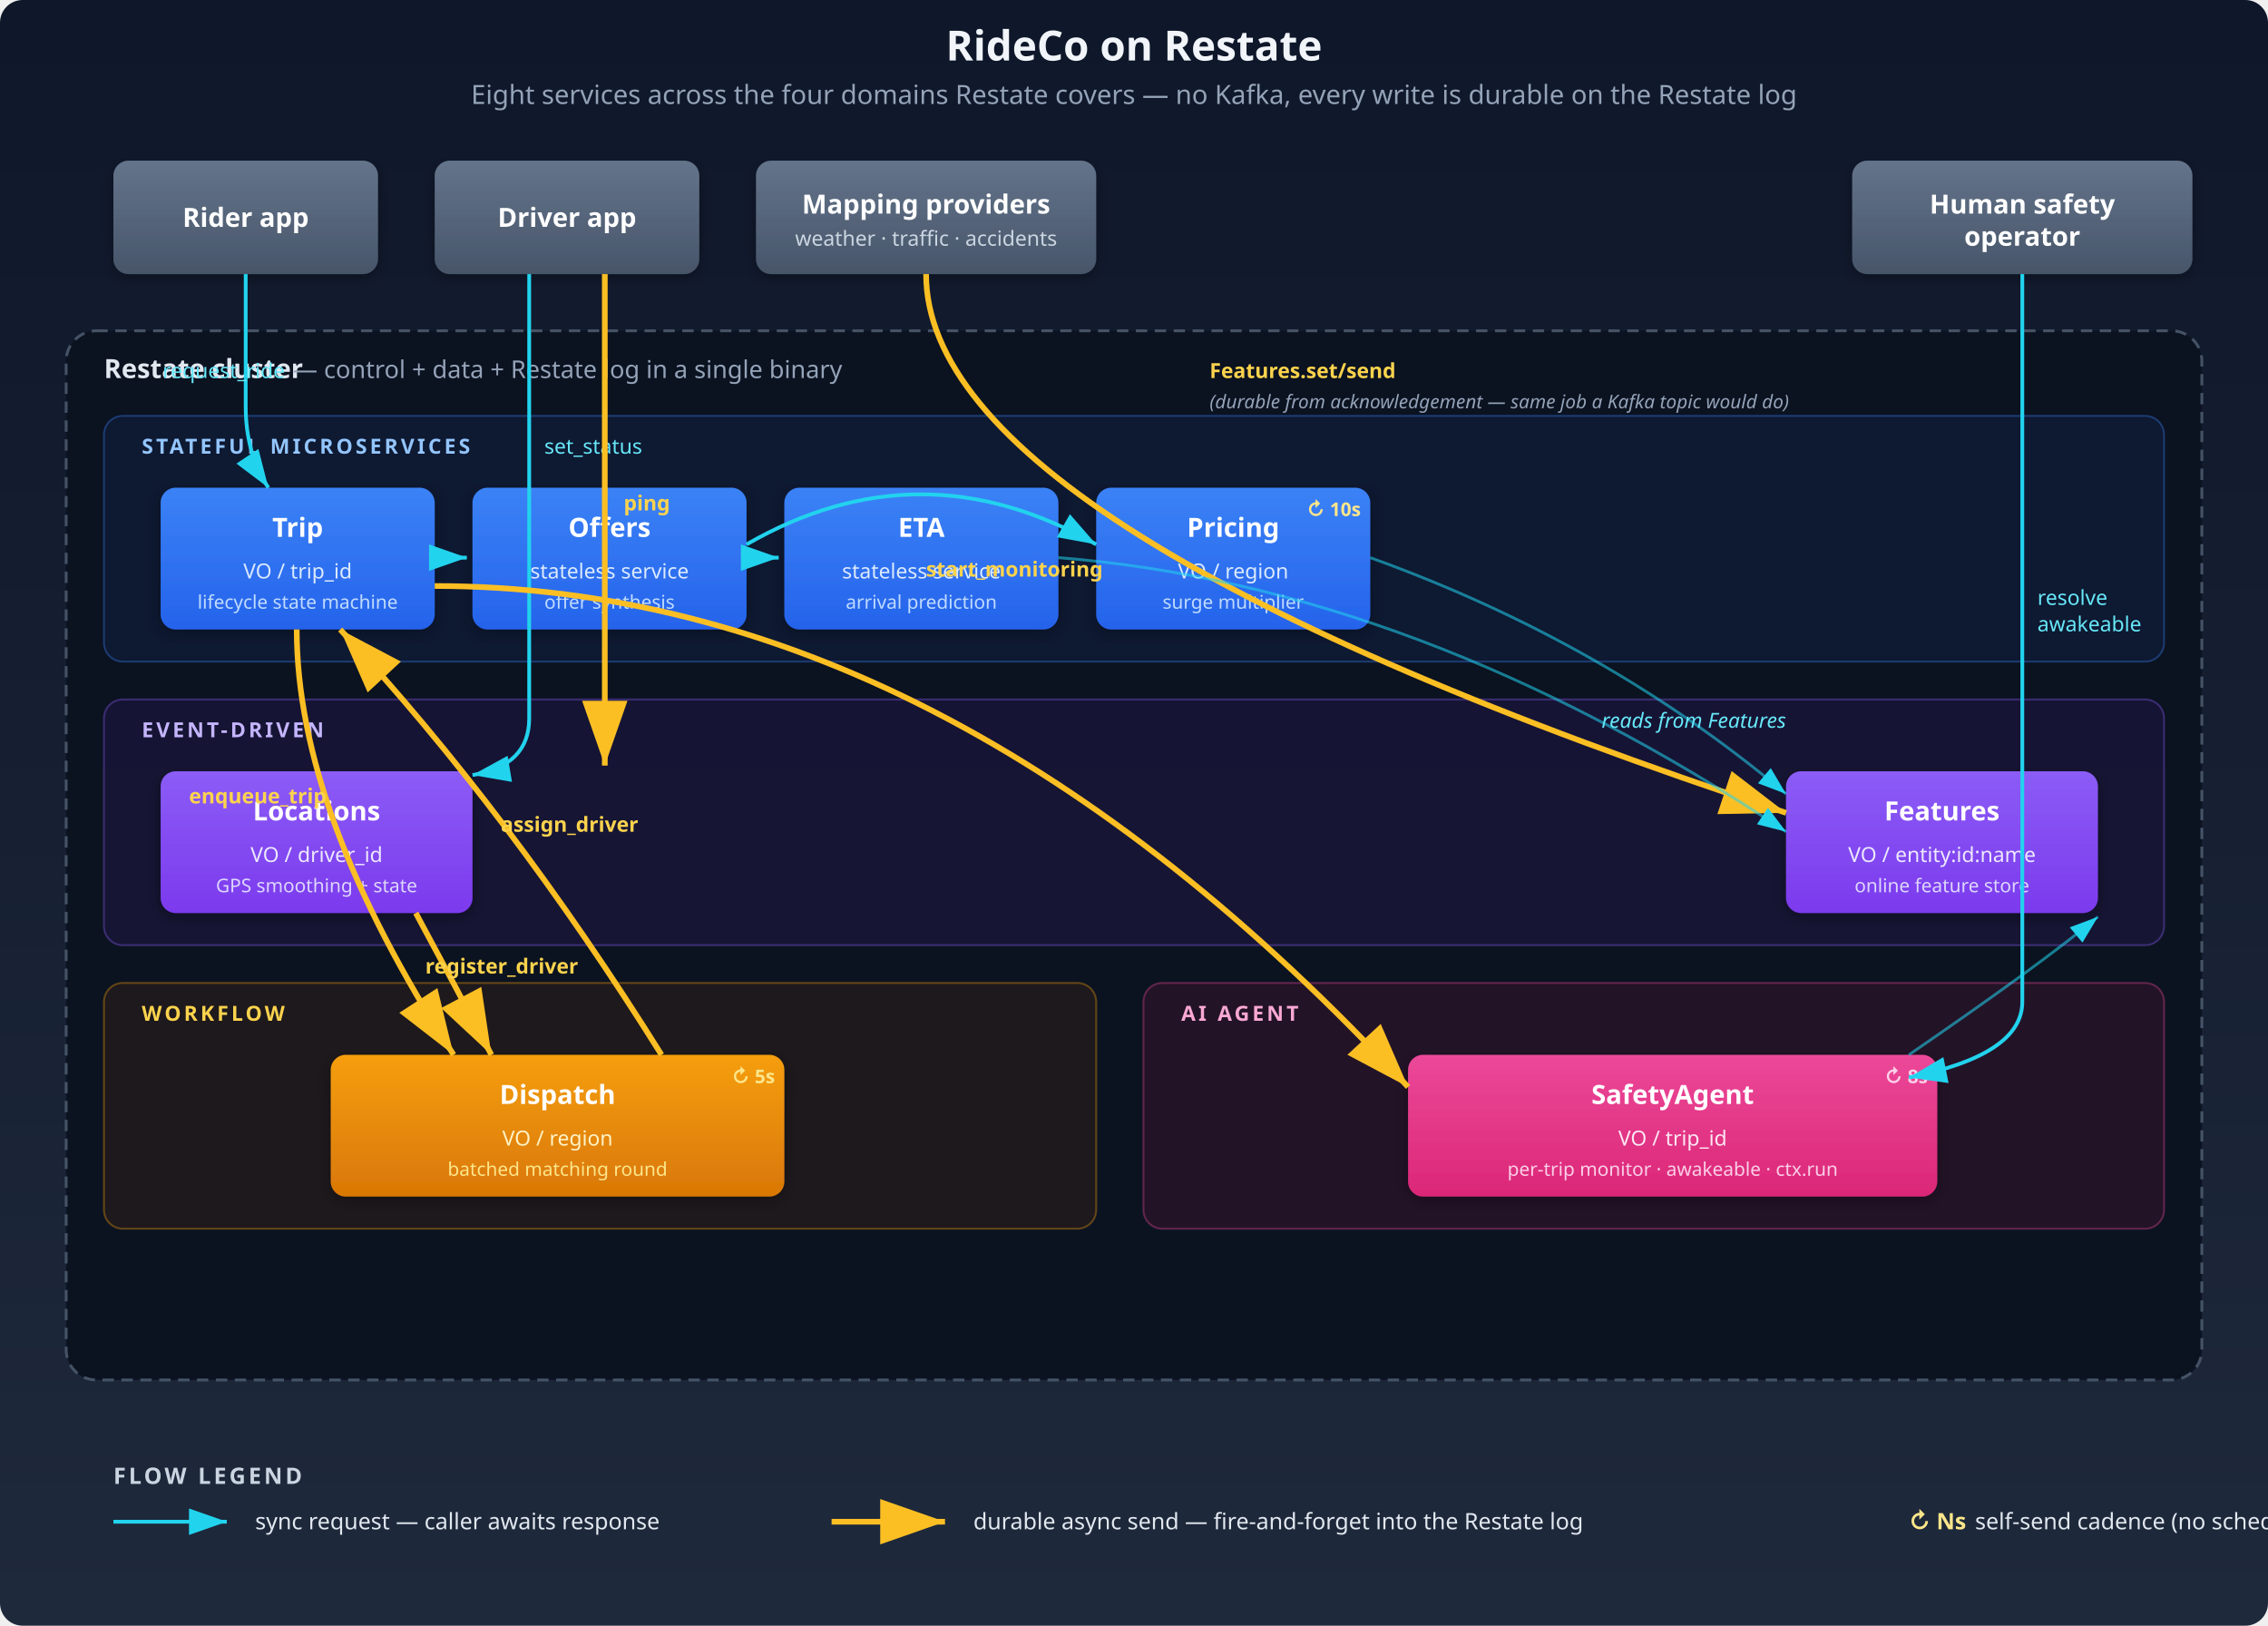
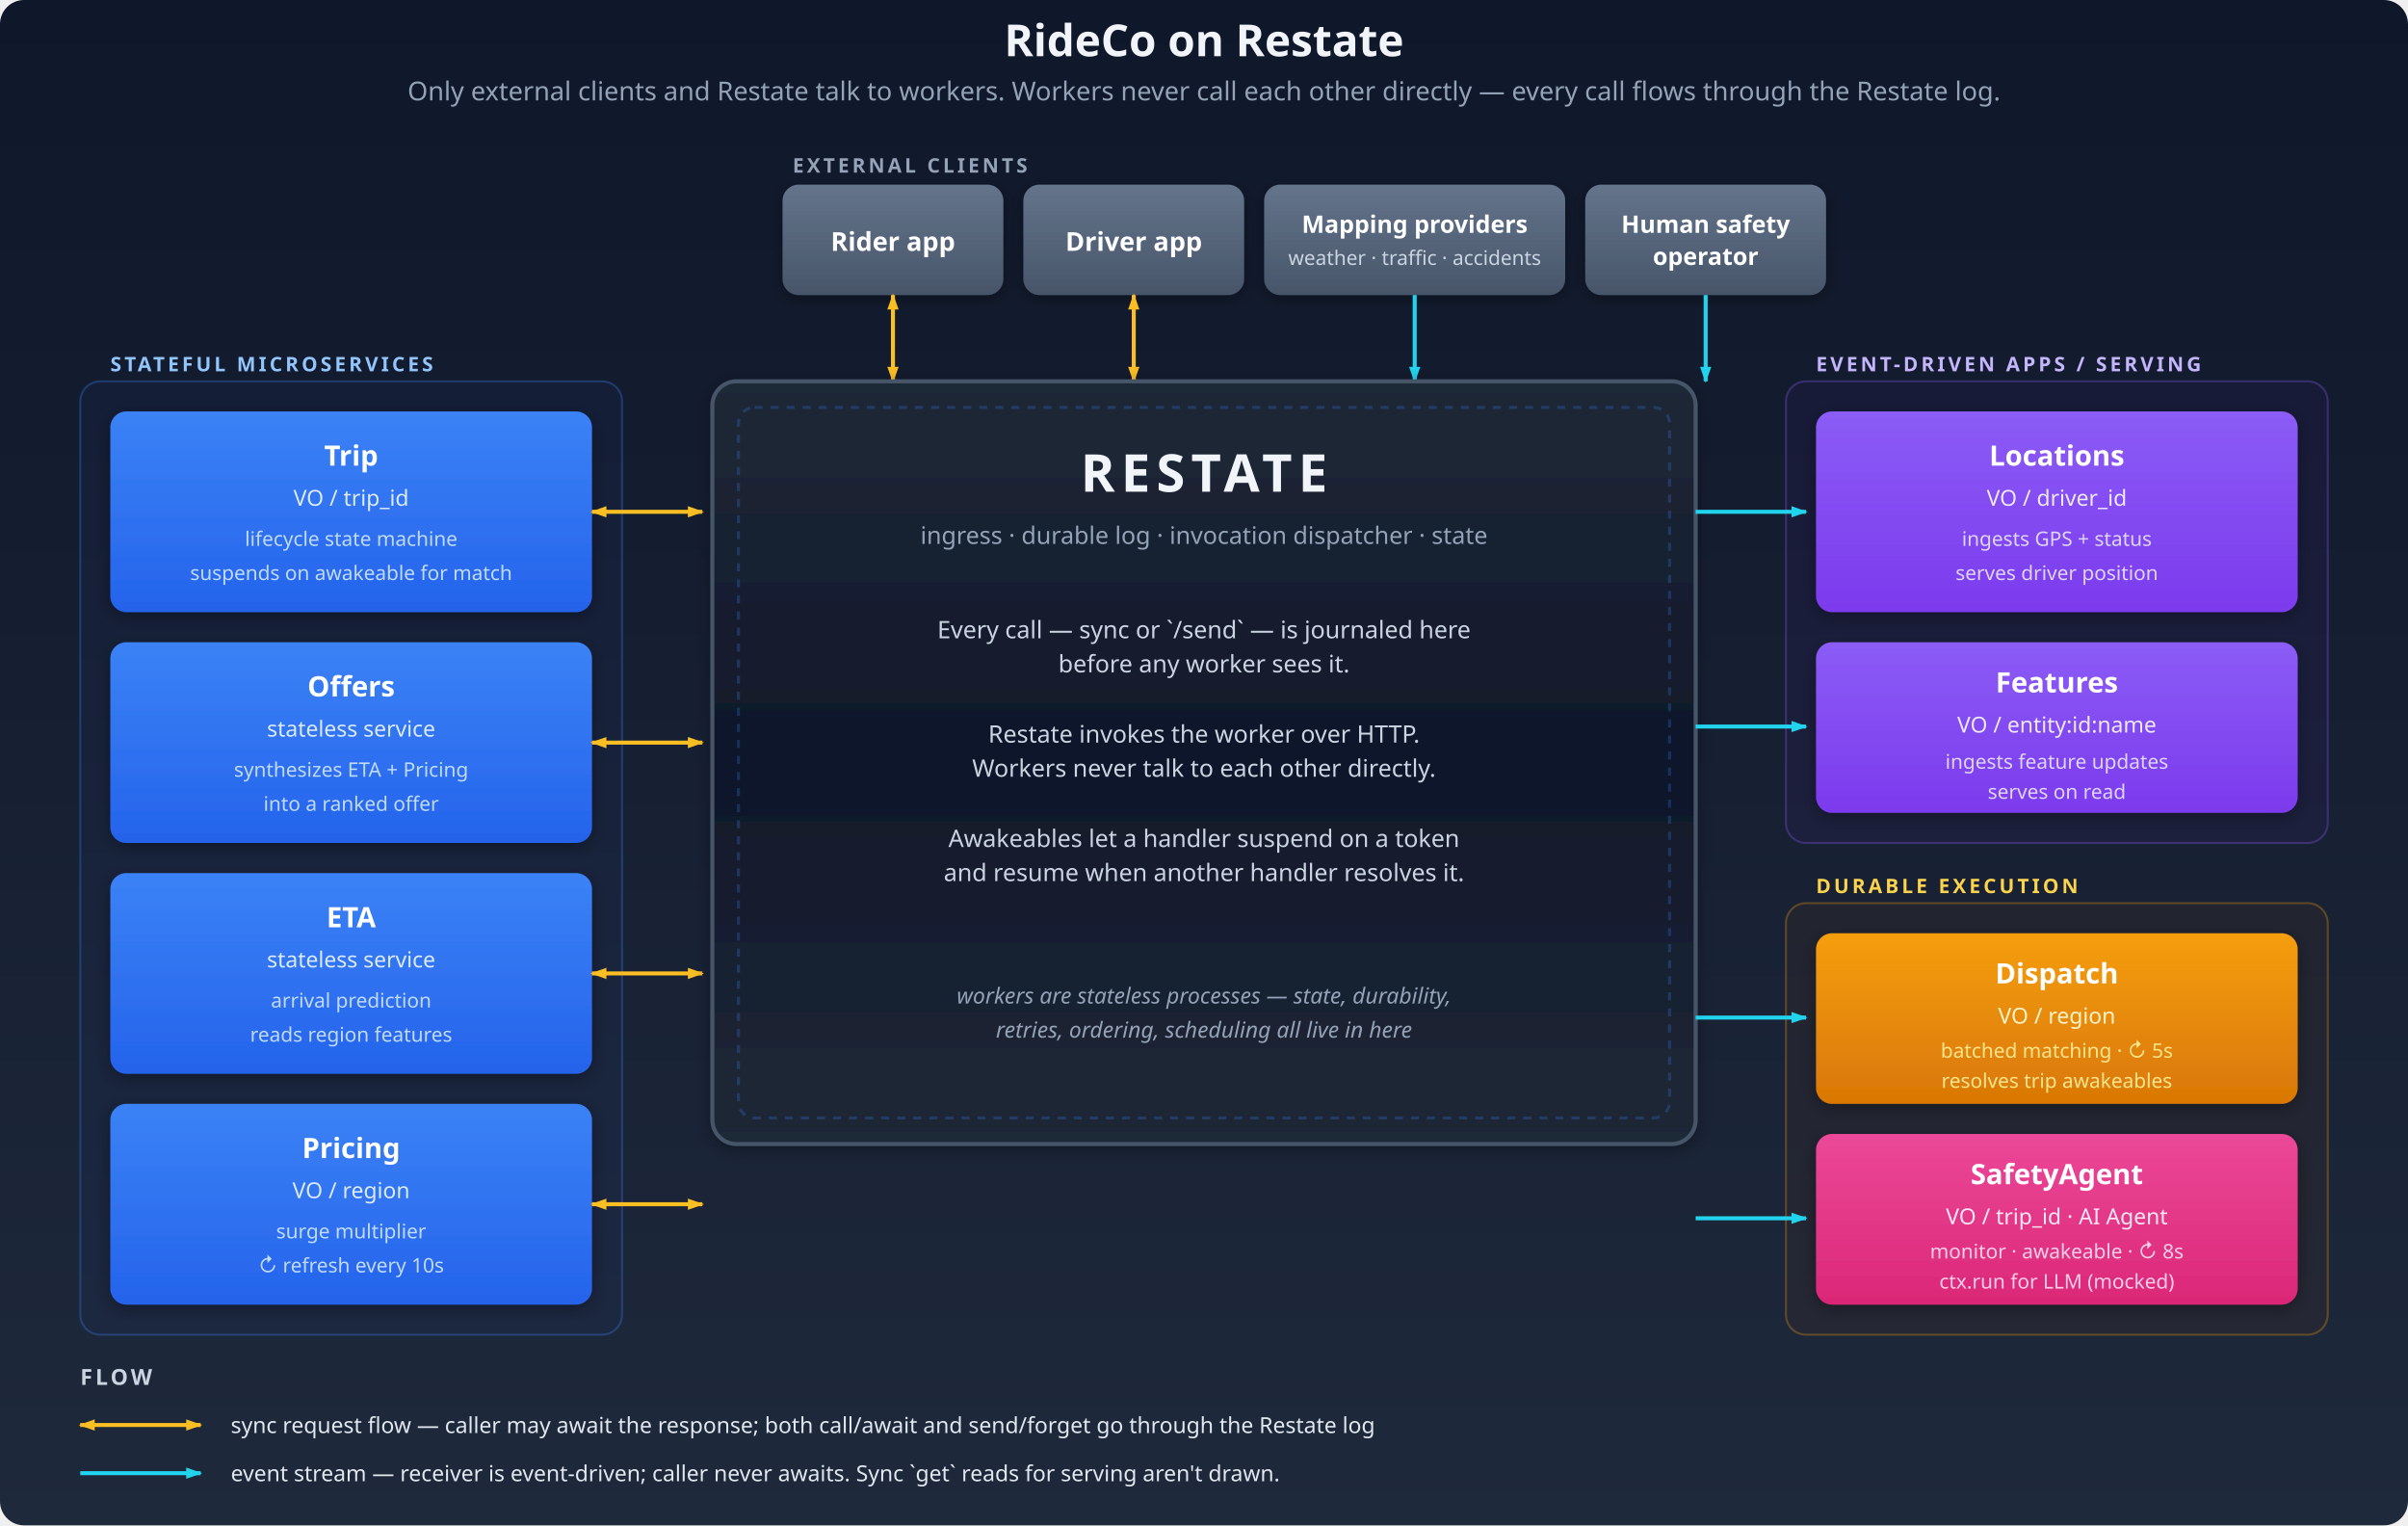
- <svg xmlns="http://www.w3.org/2000/svg" viewBox="0 0 1200 860" font-family="'Segoe UI', system-ui, -apple-system, sans-serif">
+ <svg xmlns="http://www.w3.org/2000/svg" viewBox="0 0 1200 760" font-family="'Segoe UI', system-ui, -apple-system, sans-serif">
  <defs>
    <linearGradient id="bgGrad" x1="0" y1="0" x2="0" y2="1">
      <stop offset="0%" stop-color="#0f172a" />
      <stop offset="100%" stop-color="#1e293b" />
    </linearGradient>
    <linearGradient id="extGrad" x1="0" y1="0" x2="0" y2="1">
      <stop offset="0%" stop-color="#64748b" />
      <stop offset="100%" stop-color="#475569" />
    </linearGradient>
+     <linearGradient id="restateGrad" x1="0" y1="0" x2="0" y2="1">
+       <stop offset="0%" stop-color="#1f2937" />
+       <stop offset="50%" stop-color="#0f172a" />
+       <stop offset="100%" stop-color="#1f2937" />
+     </linearGradient>
    <linearGradient id="smGrad" x1="0" y1="0" x2="0" y2="1">
      <stop offset="0%" stop-color="#3b82f6" />
      <stop offset="100%" stop-color="#2563eb" />
    </linearGradient>
-     <linearGradient id="edGrad" x1="0" y1="0" x2="0" y2="1">
+     <linearGradient id="servGrad" x1="0" y1="0" x2="0" y2="1">
      <stop offset="0%" stop-color="#8b5cf6" />
      <stop offset="100%" stop-color="#7c3aed" />
    </linearGradient>
-     <linearGradient id="wfGrad" x1="0" y1="0" x2="0" y2="1">
+     <linearGradient id="deGrad" x1="0" y1="0" x2="0" y2="1">
      <stop offset="0%" stop-color="#f59e0b" />
      <stop offset="100%" stop-color="#d97706" />
    </linearGradient>
    <linearGradient id="aiGrad" x1="0" y1="0" x2="0" y2="1">
      <stop offset="0%" stop-color="#ec4899" />
      <stop offset="100%" stop-color="#db2777" />
    </linearGradient>
    <filter id="shadow" x="-5%" y="-5%" width="115%" height="115%">
      <feDropShadow dx="0" dy="2" stdDeviation="4" flood-color="#000" flood-opacity="0.35" />
    </filter>
-     <marker id="arrowCyan" viewBox="0 0 10 7" refX="10" refY="3.5" markerWidth="10" markerHeight="7" orient="auto-start-reverse">
+     <marker id="arrow" viewBox="0 0 10 7" refX="9" refY="3.5" markerWidth="8" markerHeight="6" markerUnits="userSpaceOnUse" orient="auto-start-reverse">
+       <polygon points="0 0, 10 3.5, 0 7" fill="#fbbf24" />
+     </marker>
+     <marker id="arrowRev" viewBox="0 0 10 7" refX="1" refY="3.5" markerWidth="8" markerHeight="6" markerUnits="userSpaceOnUse" orient="auto">
+       <polygon points="10 0, 0 3.5, 10 7" fill="#fbbf24" />
+     </marker>
+     <marker id="arrowCyan" viewBox="0 0 10 7" refX="9" refY="3.5" markerWidth="8" markerHeight="6" markerUnits="userSpaceOnUse" orient="auto-start-reverse">
      <polygon points="0 0, 10 3.5, 0 7" fill="#22d3ee" />
    </marker>
-     <marker id="arrowYellow" viewBox="0 0 10 7" refX="10" refY="3.5" markerWidth="12" markerHeight="8" orient="auto-start-reverse">
-       <polygon points="0 0, 10 3.5, 0 7" fill="#fbbf24" />
-     </marker>
-     <marker id="arrowGray" viewBox="0 0 10 7" refX="10" refY="3.5" markerWidth="10" markerHeight="7" orient="auto-start-reverse">
-       <polygon points="0 0, 10 3.5, 0 7" fill="#94a3b8" />
-     </marker>
  </defs>
-   <rect width="1200" height="860" rx="12" fill="url(#bgGrad)" />
-   <text x="600" y="32" text-anchor="middle" fill="#f1f5f9" font-size="22" font-weight="600">RideCo on Restate</text>
-   <text x="600" y="55" text-anchor="middle" fill="#94a3b8" font-size="14">Eight services across the four domains Restate covers — no Kafka, every write is durable on the Restate log</text>
-   <rect x="60" y="85" width="140" height="60" rx="8" fill="url(#extGrad)" filter="url(#shadow)" />
-   <text x="130" y="120" text-anchor="middle" fill="white" font-size="14" font-weight="600">Rider app</text>
-   <rect x="230" y="85" width="140" height="60" rx="8" fill="url(#extGrad)" filter="url(#shadow)" />
-   <text x="300" y="120" text-anchor="middle" fill="white" font-size="14" font-weight="600">Driver app</text>
-   <rect x="400" y="85" width="180" height="60" rx="8" fill="url(#extGrad)" filter="url(#shadow)" />
-   <text x="490" y="113" text-anchor="middle" fill="white" font-size="14" font-weight="600">Mapping providers</text>
-   <text x="490" y="130" text-anchor="middle" fill="#cbd5e1" font-size="11">weather · traffic · accidents</text>
-   <rect x="980" y="85" width="180" height="60" rx="8" fill="url(#extGrad)" filter="url(#shadow)" />
-   <text x="1070" y="113" text-anchor="middle" fill="white" font-size="14" font-weight="600">Human safety</text>
-   <text x="1070" y="130" text-anchor="middle" fill="white" font-size="14" font-weight="600">operator</text>
-   <rect x="35" y="175" width="1130" height="555" rx="16" fill="#0b1220" stroke="#475569" stroke-width="1.5" stroke-dasharray="6,4" opacity="0.95" />
-   <text x="55" y="200" fill="#e2e8f0" font-size="14" font-weight="600">Restate cluster</text>
-   <text x="155" y="200" fill="#94a3b8" font-size="13">— control + data + Restate log in a single binary</text>
-   <rect x="55" y="220" width="1090" height="130" rx="10" fill="#1e3a8a" fill-opacity="0.18" stroke="#3b82f6" stroke-opacity="0.35" stroke-width="1" />
-   <text x="75" y="240" fill="#93c5fd" font-size="11" font-weight="700" letter-spacing="1.5">STATEFUL MICROSERVICES</text>
-   <rect x="85" y="258" width="145" height="75" rx="8" fill="url(#smGrad)" filter="url(#shadow)" />
-   <text x="157.5" y="284" text-anchor="middle" fill="white" font-size="14" font-weight="600">Trip</text>
-   <text x="157.5" y="306" text-anchor="middle" fill="#dbeafe" font-size="11">VO / trip_id</text>
-   <text x="157.5" y="322" text-anchor="middle" fill="#bfdbfe" font-size="10">lifecycle state machine</text>
-   <rect x="250" y="258" width="145" height="75" rx="8" fill="url(#smGrad)" filter="url(#shadow)" />
-   <text x="322.5" y="284" text-anchor="middle" fill="white" font-size="14" font-weight="600">Offers</text>
-   <text x="322.5" y="306" text-anchor="middle" fill="#dbeafe" font-size="11">stateless service</text>
-   <text x="322.5" y="322" text-anchor="middle" fill="#bfdbfe" font-size="10">offer synthesis</text>
-   <rect x="415" y="258" width="145" height="75" rx="8" fill="url(#smGrad)" filter="url(#shadow)" />
-   <text x="487.5" y="284" text-anchor="middle" fill="white" font-size="14" font-weight="600">ETA</text>
-   <text x="487.5" y="306" text-anchor="middle" fill="#dbeafe" font-size="11">stateless service</text>
-   <text x="487.5" y="322" text-anchor="middle" fill="#bfdbfe" font-size="10">arrival prediction</text>
-   <rect x="580" y="258" width="145" height="75" rx="8" fill="url(#smGrad)" filter="url(#shadow)" />
-   <text x="652.5" y="284" text-anchor="middle" fill="white" font-size="14" font-weight="600">Pricing</text>
-   <text x="652.5" y="306" text-anchor="middle" fill="#dbeafe" font-size="11">VO / region</text>
-   <text x="652.5" y="322" text-anchor="middle" fill="#bfdbfe" font-size="10">surge multiplier</text>
-   <text x="720" y="273" text-anchor="end" fill="#fde68a" font-size="10" font-weight="700">↻ 10s</text>
-   <rect x="55" y="370" width="1090" height="130" rx="10" fill="#4c1d95" fill-opacity="0.18" stroke="#8b5cf6" stroke-opacity="0.35" stroke-width="1" />
-   <text x="75" y="390" fill="#c4b5fd" font-size="11" font-weight="700" letter-spacing="1.5">EVENT-DRIVEN</text>
-   <rect x="85" y="408" width="165" height="75" rx="8" fill="url(#edGrad)" filter="url(#shadow)" />
-   <text x="167.5" y="434" text-anchor="middle" fill="white" font-size="14" font-weight="600">Locations</text>
-   <text x="167.5" y="456" text-anchor="middle" fill="#ede9fe" font-size="11">VO / driver_id</text>
-   <text x="167.5" y="472" text-anchor="middle" fill="#ddd6fe" font-size="10">GPS smoothing + state</text>
-   <rect x="945" y="408" width="165" height="75" rx="8" fill="url(#edGrad)" filter="url(#shadow)" />
-   <text x="1027.5" y="434" text-anchor="middle" fill="white" font-size="14" font-weight="600">Features</text>
-   <text x="1027.5" y="456" text-anchor="middle" fill="#ede9fe" font-size="11">VO / entity:id:name</text>
-   <text x="1027.5" y="472" text-anchor="middle" fill="#ddd6fe" font-size="10">online feature store</text>
-   <rect x="55" y="520" width="525" height="130" rx="10" fill="#78350f" fill-opacity="0.18" stroke="#f59e0b" stroke-opacity="0.35" stroke-width="1" />
-   <text x="75" y="540" fill="#fcd34d" font-size="11" font-weight="700" letter-spacing="1.5">WORKFLOW</text>
-   <rect x="175" y="558" width="240" height="75" rx="8" fill="url(#wfGrad)" filter="url(#shadow)" />
-   <text x="295" y="584" text-anchor="middle" fill="white" font-size="14" font-weight="600">Dispatch</text>
-   <text x="295" y="606" text-anchor="middle" fill="#fef3c7" font-size="11">VO / region</text>
-   <text x="295" y="622" text-anchor="middle" fill="#fde68a" font-size="10">batched matching round</text>
-   <text x="410" y="573" text-anchor="end" fill="#fde68a" font-size="10" font-weight="700">↻ 5s</text>
-   <rect x="605" y="520" width="540" height="130" rx="10" fill="#831843" fill-opacity="0.20" stroke="#ec4899" stroke-opacity="0.35" stroke-width="1" />
-   <text x="625" y="540" fill="#f9a8d4" font-size="11" font-weight="700" letter-spacing="1.5">AI AGENT</text>
-   <rect x="745" y="558" width="280" height="75" rx="8" fill="url(#aiGrad)" filter="url(#shadow)" />
-   <text x="885" y="584" text-anchor="middle" fill="white" font-size="14" font-weight="600">SafetyAgent</text>
-   <text x="885" y="606" text-anchor="middle" fill="#fce7f3" font-size="11">VO / trip_id</text>
-   <text x="885" y="622" text-anchor="middle" fill="#fbcfe8" font-size="10">per-trip monitor · awakeable · ctx.run</text>
-   <text x="1020" y="573" text-anchor="end" fill="#fbcfe8" font-size="10" font-weight="700">↻ 8s</text>
-   <path d="M 130 145 L 130 215 Q 130 240 142 258" fill="none" stroke="#22d3ee" stroke-width="2" marker-end="url(#arrowCyan)" />
-   <text x="86" y="200" fill="#67e8f9" font-size="11">request_ride</text>
-   <path d="M 280 145 L 280 380 Q 280 405 250 410" fill="none" stroke="#22d3ee" stroke-width="2" marker-end="url(#arrowCyan)" />
-   <text x="288" y="240" fill="#67e8f9" font-size="11">set_status</text>
-   <path d="M 1070 145 L 1070 530 Q 1070 558 1010 570" fill="none" stroke="#22d3ee" stroke-width="2" marker-end="url(#arrowCyan)" />
-   <text x="1078" y="320" fill="#67e8f9" font-size="11">resolve</text>
-   <text x="1078" y="334" fill="#67e8f9" font-size="11">awakeable</text>
-   <path d="M 320 145 L 320 405" fill="none" stroke="#fbbf24" stroke-width="3" marker-end="url(#arrowYellow)" />
-   <text x="330" y="270" fill="#fcd34d" font-size="11" font-weight="600">ping</text>
-   <path d="M 490 145 Q 490 280 945 430" fill="none" stroke="#fbbf24" stroke-width="3" marker-end="url(#arrowYellow)" />
-   <text x="640" y="200" fill="#fcd34d" font-size="11" font-weight="600">Features.set/send</text>
-   <text x="640" y="216" fill="#94a3b8" font-size="10" font-style="italic">(durable from acknowledgement — same job a Kafka topic would do)</text>
-   <line x1="230" y1="295" x2="247" y2="295" stroke="#22d3ee" stroke-width="2" marker-end="url(#arrowCyan)" />
-   <line x1="395" y1="295" x2="412" y2="295" stroke="#22d3ee" stroke-width="2" marker-end="url(#arrowCyan)" />
-   <path d="M 395 288 Q 487 235 580 288" fill="none" stroke="#22d3ee" stroke-width="2" marker-end="url(#arrowCyan)" />
-   <path d="M 157 333 Q 157 430 240 558" fill="none" stroke="#fbbf24" stroke-width="3" marker-end="url(#arrowYellow)" />
-   <text x="100" y="425" fill="#fcd34d" font-size="11" font-weight="600">enqueue_trip</text>
-   <path d="M 350 558 Q 270 430 180 333" fill="none" stroke="#fbbf24" stroke-width="3" marker-end="url(#arrowYellow)" />
-   <text x="265" y="440" fill="#fcd34d" font-size="11" font-weight="600">assign_driver</text>
-   <path d="M 220 483 Q 240 520 260 558" fill="none" stroke="#fbbf24" stroke-width="3" marker-end="url(#arrowYellow)" />
-   <text x="225" y="515" fill="#fcd34d" font-size="11" font-weight="600">register_driver</text>
-   <path d="M 230 310 Q 500 310 745 575" fill="none" stroke="#fbbf24" stroke-width="3" marker-end="url(#arrowYellow)" />
-   <text x="490" y="305" fill="#fcd34d" font-size="11" font-weight="600">start_monitoring</text>
-   <path d="M 560 295 Q 750 310 945 440" fill="none" stroke="#22d3ee" stroke-width="1.5" stroke-opacity="0.55" marker-end="url(#arrowCyan)" />
-   <path d="M 725 295 Q 850 340 945 420" fill="none" stroke="#22d3ee" stroke-width="1.5" stroke-opacity="0.55" marker-end="url(#arrowCyan)" />
-   <path d="M 1010 558 Q 1080 510 1110 485" fill="none" stroke="#22d3ee" stroke-width="1.5" stroke-opacity="0.55" marker-end="url(#arrowCyan)" />
-   <text x="945" y="385" text-anchor="end" fill="#67e8f9" font-size="11" font-style="italic">reads from Features</text>
-   <g transform="translate(60, 790)">
-     <text x="0" y="-5" fill="#cbd5e1" font-size="12" font-weight="700" letter-spacing="1.5">FLOW LEGEND</text>
-     <line x1="0" y1="15" x2="60" y2="15" stroke="#22d3ee" stroke-width="2" marker-end="url(#arrowCyan)" />
-     <text x="75" y="19" fill="#e2e8f0" font-size="12">sync request — caller awaits response</text>
-     <line x1="380" y1="15" x2="440" y2="15" stroke="#fbbf24" stroke-width="3" marker-end="url(#arrowYellow)" />
-     <text x="455" y="19" fill="#e2e8f0" font-size="12">durable async send — fire-and-forget into the Restate log</text>
-     <text x="950" y="19" fill="#fde68a" font-size="12" font-weight="700">↻ Ns</text>
-     <text x="985" y="19" fill="#e2e8f0" font-size="12">self-send cadence (no scheduler)</text>
+   <rect width="1200" height="760" rx="12" fill="url(#bgGrad)" />
+   <text x="600" y="28" text-anchor="middle" fill="#f1f5f9" font-size="22" font-weight="600">RideCo on Restate</text>
+   <text x="600" y="50" text-anchor="middle" fill="#94a3b8" font-size="13">Only external clients and Restate talk to workers. Workers never call each other directly — every call flows through the Restate log.</text>
+   <text x="395" y="86" fill="#94a3b8" font-size="10" font-weight="700" letter-spacing="1.5">EXTERNAL CLIENTS</text>
+   <rect x="390" y="92" width="110" height="55" rx="8" fill="url(#extGrad)" filter="url(#shadow)" />
+   <text x="445" y="125" text-anchor="middle" fill="white" font-size="13" font-weight="600">Rider app</text>
+   <rect x="510" y="92" width="110" height="55" rx="8" fill="url(#extGrad)" filter="url(#shadow)" />
+   <text x="565" y="125" text-anchor="middle" fill="white" font-size="13" font-weight="600">Driver app</text>
+   <rect x="630" y="92" width="150" height="55" rx="8" fill="url(#extGrad)" filter="url(#shadow)" />
+   <text x="705" y="116" text-anchor="middle" fill="white" font-size="12" font-weight="600">Mapping providers</text>
+   <text x="705" y="132" text-anchor="middle" fill="#cbd5e1" font-size="10">weather · traffic · accidents</text>
+   <rect x="790" y="92" width="120" height="55" rx="8" fill="url(#extGrad)" filter="url(#shadow)" />
+   <text x="850" y="116" text-anchor="middle" fill="white" font-size="12" font-weight="600">Human safety</text>
+   <text x="850" y="132" text-anchor="middle" fill="white" font-size="12" font-weight="600">operator</text>
+   <line x1="445" y1="147" x2="445" y2="190" stroke="#fbbf24" stroke-width="2" marker-end="url(#arrow)" marker-start="url(#arrowRev)" />
+   <line x1="565" y1="147" x2="565" y2="190" stroke="#fbbf24" stroke-width="2" marker-end="url(#arrow)" marker-start="url(#arrowRev)" />
+   <line x1="705" y1="147" x2="705" y2="190" stroke="#22d3ee" stroke-width="2" marker-end="url(#arrowCyan)" />
+   <line x1="850" y1="147" x2="850" y2="190" stroke="#22d3ee" stroke-width="2" marker-end="url(#arrowCyan)" />
+   <text x="55" y="185" fill="#93c5fd" font-size="10" font-weight="700" letter-spacing="1.5">STATEFUL MICROSERVICES</text>
+   <rect x="40" y="190" width="270" height="475" rx="10" fill="#1e3a8a" fill-opacity="0.10" stroke="#3b82f6" stroke-opacity="0.30" stroke-width="1" />
+   <rect x="55" y="205" width="240" height="100" rx="8" fill="url(#smGrad)" filter="url(#shadow)" />
+   <text x="175" y="232" text-anchor="middle" fill="white" font-size="14" font-weight="600">Trip</text>
+   <text x="175" y="252" text-anchor="middle" fill="#dbeafe" font-size="11">VO / trip_id</text>
+   <text x="175" y="272" text-anchor="middle" fill="#bfdbfe" font-size="10">lifecycle state machine</text>
+   <text x="175" y="289" text-anchor="middle" fill="#bfdbfe" font-size="10">suspends on awakeable for match</text>
+   <rect x="55" y="320" width="240" height="100" rx="8" fill="url(#smGrad)" filter="url(#shadow)" />
+   <text x="175" y="347" text-anchor="middle" fill="white" font-size="14" font-weight="600">Offers</text>
+   <text x="175" y="367" text-anchor="middle" fill="#dbeafe" font-size="11">stateless service</text>
+   <text x="175" y="387" text-anchor="middle" fill="#bfdbfe" font-size="10">synthesizes ETA + Pricing</text>
+   <text x="175" y="404" text-anchor="middle" fill="#bfdbfe" font-size="10">into a ranked offer</text>
+   <rect x="55" y="435" width="240" height="100" rx="8" fill="url(#smGrad)" filter="url(#shadow)" />
+   <text x="175" y="462" text-anchor="middle" fill="white" font-size="14" font-weight="600">ETA</text>
+   <text x="175" y="482" text-anchor="middle" fill="#dbeafe" font-size="11">stateless service</text>
+   <text x="175" y="502" text-anchor="middle" fill="#bfdbfe" font-size="10">arrival prediction</text>
+   <text x="175" y="519" text-anchor="middle" fill="#bfdbfe" font-size="10">reads region features</text>
+   <rect x="55" y="550" width="240" height="100" rx="8" fill="url(#smGrad)" filter="url(#shadow)" />
+   <text x="175" y="577" text-anchor="middle" fill="white" font-size="14" font-weight="600">Pricing</text>
+   <text x="175" y="597" text-anchor="middle" fill="#dbeafe" font-size="11">VO / region</text>
+   <text x="175" y="617" text-anchor="middle" fill="#bfdbfe" font-size="10">surge multiplier</text>
+   <text x="175" y="634" text-anchor="middle" fill="#bfdbfe" font-size="10">↻ refresh every 10s</text>
+   <line x1="295" y1="255" x2="350" y2="255" stroke="#fbbf24" stroke-width="2" marker-end="url(#arrow)" marker-start="url(#arrowRev)" />
+   <line x1="295" y1="370" x2="350" y2="370" stroke="#fbbf24" stroke-width="2" marker-end="url(#arrow)" marker-start="url(#arrowRev)" />
+   <line x1="295" y1="485" x2="350" y2="485" stroke="#fbbf24" stroke-width="2" marker-end="url(#arrow)" marker-start="url(#arrowRev)" />
+   <line x1="295" y1="600" x2="350" y2="600" stroke="#fbbf24" stroke-width="2" marker-end="url(#arrow)" marker-start="url(#arrowRev)" />
+   <rect x="355" y="190" width="490" height="380" rx="12" fill="url(#restateGrad)" stroke="#475569" stroke-width="2" filter="url(#shadow)" />
+   <rect x="368" y="203" width="464" height="354" rx="8" fill="none" stroke="#3b82f6" stroke-opacity="0.25" stroke-width="1.5" stroke-dasharray="4,4" />
+   <text x="600" y="245" text-anchor="middle" fill="#f1f5f9" font-size="26" font-weight="700" letter-spacing="3">RESTATE</text>
+   <text x="600" y="271" text-anchor="middle" fill="#94a3b8" font-size="12">ingress · durable log · invocation dispatcher · state</text>
+   <text x="600" y="318" text-anchor="middle" fill="#cbd5e1" font-size="12">Every call — sync or `/send` — is journaled here</text>
+   <text x="600" y="335" text-anchor="middle" fill="#cbd5e1" font-size="12">before any worker sees it.</text>
+   <text x="600" y="370" text-anchor="middle" fill="#cbd5e1" font-size="12">Restate invokes the worker over HTTP.</text>
+   <text x="600" y="387" text-anchor="middle" fill="#cbd5e1" font-size="12">Workers never talk to each other directly.</text>
+   <text x="600" y="422" text-anchor="middle" fill="#cbd5e1" font-size="12">Awakeables let a handler suspend on a token</text>
+   <text x="600" y="439" text-anchor="middle" fill="#cbd5e1" font-size="12">and resume when another handler resolves it.</text>
+   <text x="600" y="500" text-anchor="middle" fill="#94a3b8" font-size="11" font-style="italic">workers are stateless processes — state, durability,</text>
+   <text x="600" y="517" text-anchor="middle" fill="#94a3b8" font-size="11" font-style="italic">retries, ordering, scheduling all live in here</text>
+   <text x="905" y="185" fill="#c4b5fd" font-size="10" font-weight="700" letter-spacing="1.5">EVENT-DRIVEN APPS / SERVING</text>
+   <rect x="890" y="190" width="270" height="230" rx="10" fill="#4c1d95" fill-opacity="0.10" stroke="#8b5cf6" stroke-opacity="0.30" stroke-width="1" />
+   <rect x="905" y="205" width="240" height="100" rx="8" fill="url(#servGrad)" filter="url(#shadow)" />
+   <text x="1025" y="232" text-anchor="middle" fill="white" font-size="14" font-weight="600">Locations</text>
+   <text x="1025" y="252" text-anchor="middle" fill="#ede9fe" font-size="11">VO / driver_id</text>
+   <text x="1025" y="272" text-anchor="middle" fill="#ddd6fe" font-size="10">ingests GPS + status</text>
+   <text x="1025" y="289" text-anchor="middle" fill="#ddd6fe" font-size="10">serves driver position</text>
+   <rect x="905" y="320" width="240" height="85" rx="8" fill="url(#servGrad)" filter="url(#shadow)" />
+   <text x="1025" y="345" text-anchor="middle" fill="white" font-size="14" font-weight="600">Features</text>
+   <text x="1025" y="365" text-anchor="middle" fill="#ede9fe" font-size="11">VO / entity:id:name</text>
+   <text x="1025" y="383" text-anchor="middle" fill="#ddd6fe" font-size="10">ingests feature updates</text>
+   <text x="1025" y="398" text-anchor="middle" fill="#ddd6fe" font-size="10">serves on read</text>
+   <text x="905" y="445" fill="#fcd34d" font-size="10" font-weight="700" letter-spacing="1.5">DURABLE EXECUTION</text>
+   <rect x="890" y="450" width="270" height="215" rx="10" fill="#78350f" fill-opacity="0.10" stroke="#f59e0b" stroke-opacity="0.30" stroke-width="1" />
+   <rect x="905" y="465" width="240" height="85" rx="8" fill="url(#deGrad)" filter="url(#shadow)" />
+   <text x="1025" y="490" text-anchor="middle" fill="white" font-size="14" font-weight="600">Dispatch</text>
+   <text x="1025" y="510" text-anchor="middle" fill="#fef3c7" font-size="11">VO / region</text>
+   <text x="1025" y="527" text-anchor="middle" fill="#fde68a" font-size="10">batched matching · ↻ 5s</text>
+   <text x="1025" y="542" text-anchor="middle" fill="#fde68a" font-size="10">resolves trip awakeables</text>
+   <rect x="905" y="565" width="240" height="85" rx="8" fill="url(#aiGrad)" filter="url(#shadow)" />
+   <text x="1025" y="590" text-anchor="middle" fill="white" font-size="14" font-weight="600">SafetyAgent</text>
+   <text x="1025" y="610" text-anchor="middle" fill="#fce7f3" font-size="11">VO / trip_id · AI Agent</text>
+   <text x="1025" y="627" text-anchor="middle" fill="#fbcfe8" font-size="10">monitor · awakeable · ↻ 8s</text>
+   <text x="1025" y="642" text-anchor="middle" fill="#fbcfe8" font-size="10">ctx.run for LLM (mocked)</text>
+   <line x1="845" y1="255" x2="900" y2="255" stroke="#22d3ee" stroke-width="2" marker-end="url(#arrowCyan)" />
+   <line x1="845" y1="362" x2="900" y2="362" stroke="#22d3ee" stroke-width="2" marker-end="url(#arrowCyan)" />
+   <line x1="845" y1="507" x2="900" y2="507" stroke="#22d3ee" stroke-width="2" marker-end="url(#arrowCyan)" />
+   <line x1="845" y1="607" x2="900" y2="607" stroke="#22d3ee" stroke-width="2" marker-end="url(#arrowCyan)" />
+   <g transform="translate(40, 690)">
+     <text x="0" y="0" fill="#cbd5e1" font-size="11" font-weight="700" letter-spacing="1.5">FLOW</text>
+     <line x1="0" y1="20" x2="60" y2="20" stroke="#fbbf24" stroke-width="2" marker-end="url(#arrow)" marker-start="url(#arrowRev)" />
+     <text x="75" y="24" fill="#e2e8f0" font-size="11">sync request flow — caller may await the response; both call/await and send/forget go through the Restate log</text>
+     <line x1="0" y1="44" x2="60" y2="44" stroke="#22d3ee" stroke-width="2" marker-end="url(#arrowCyan)" />
+     <text x="75" y="48" fill="#e2e8f0" font-size="11">event stream — receiver is event-driven; caller never awaits. Sync `get` reads for serving aren't drawn.</text>
  </g>
</svg>
